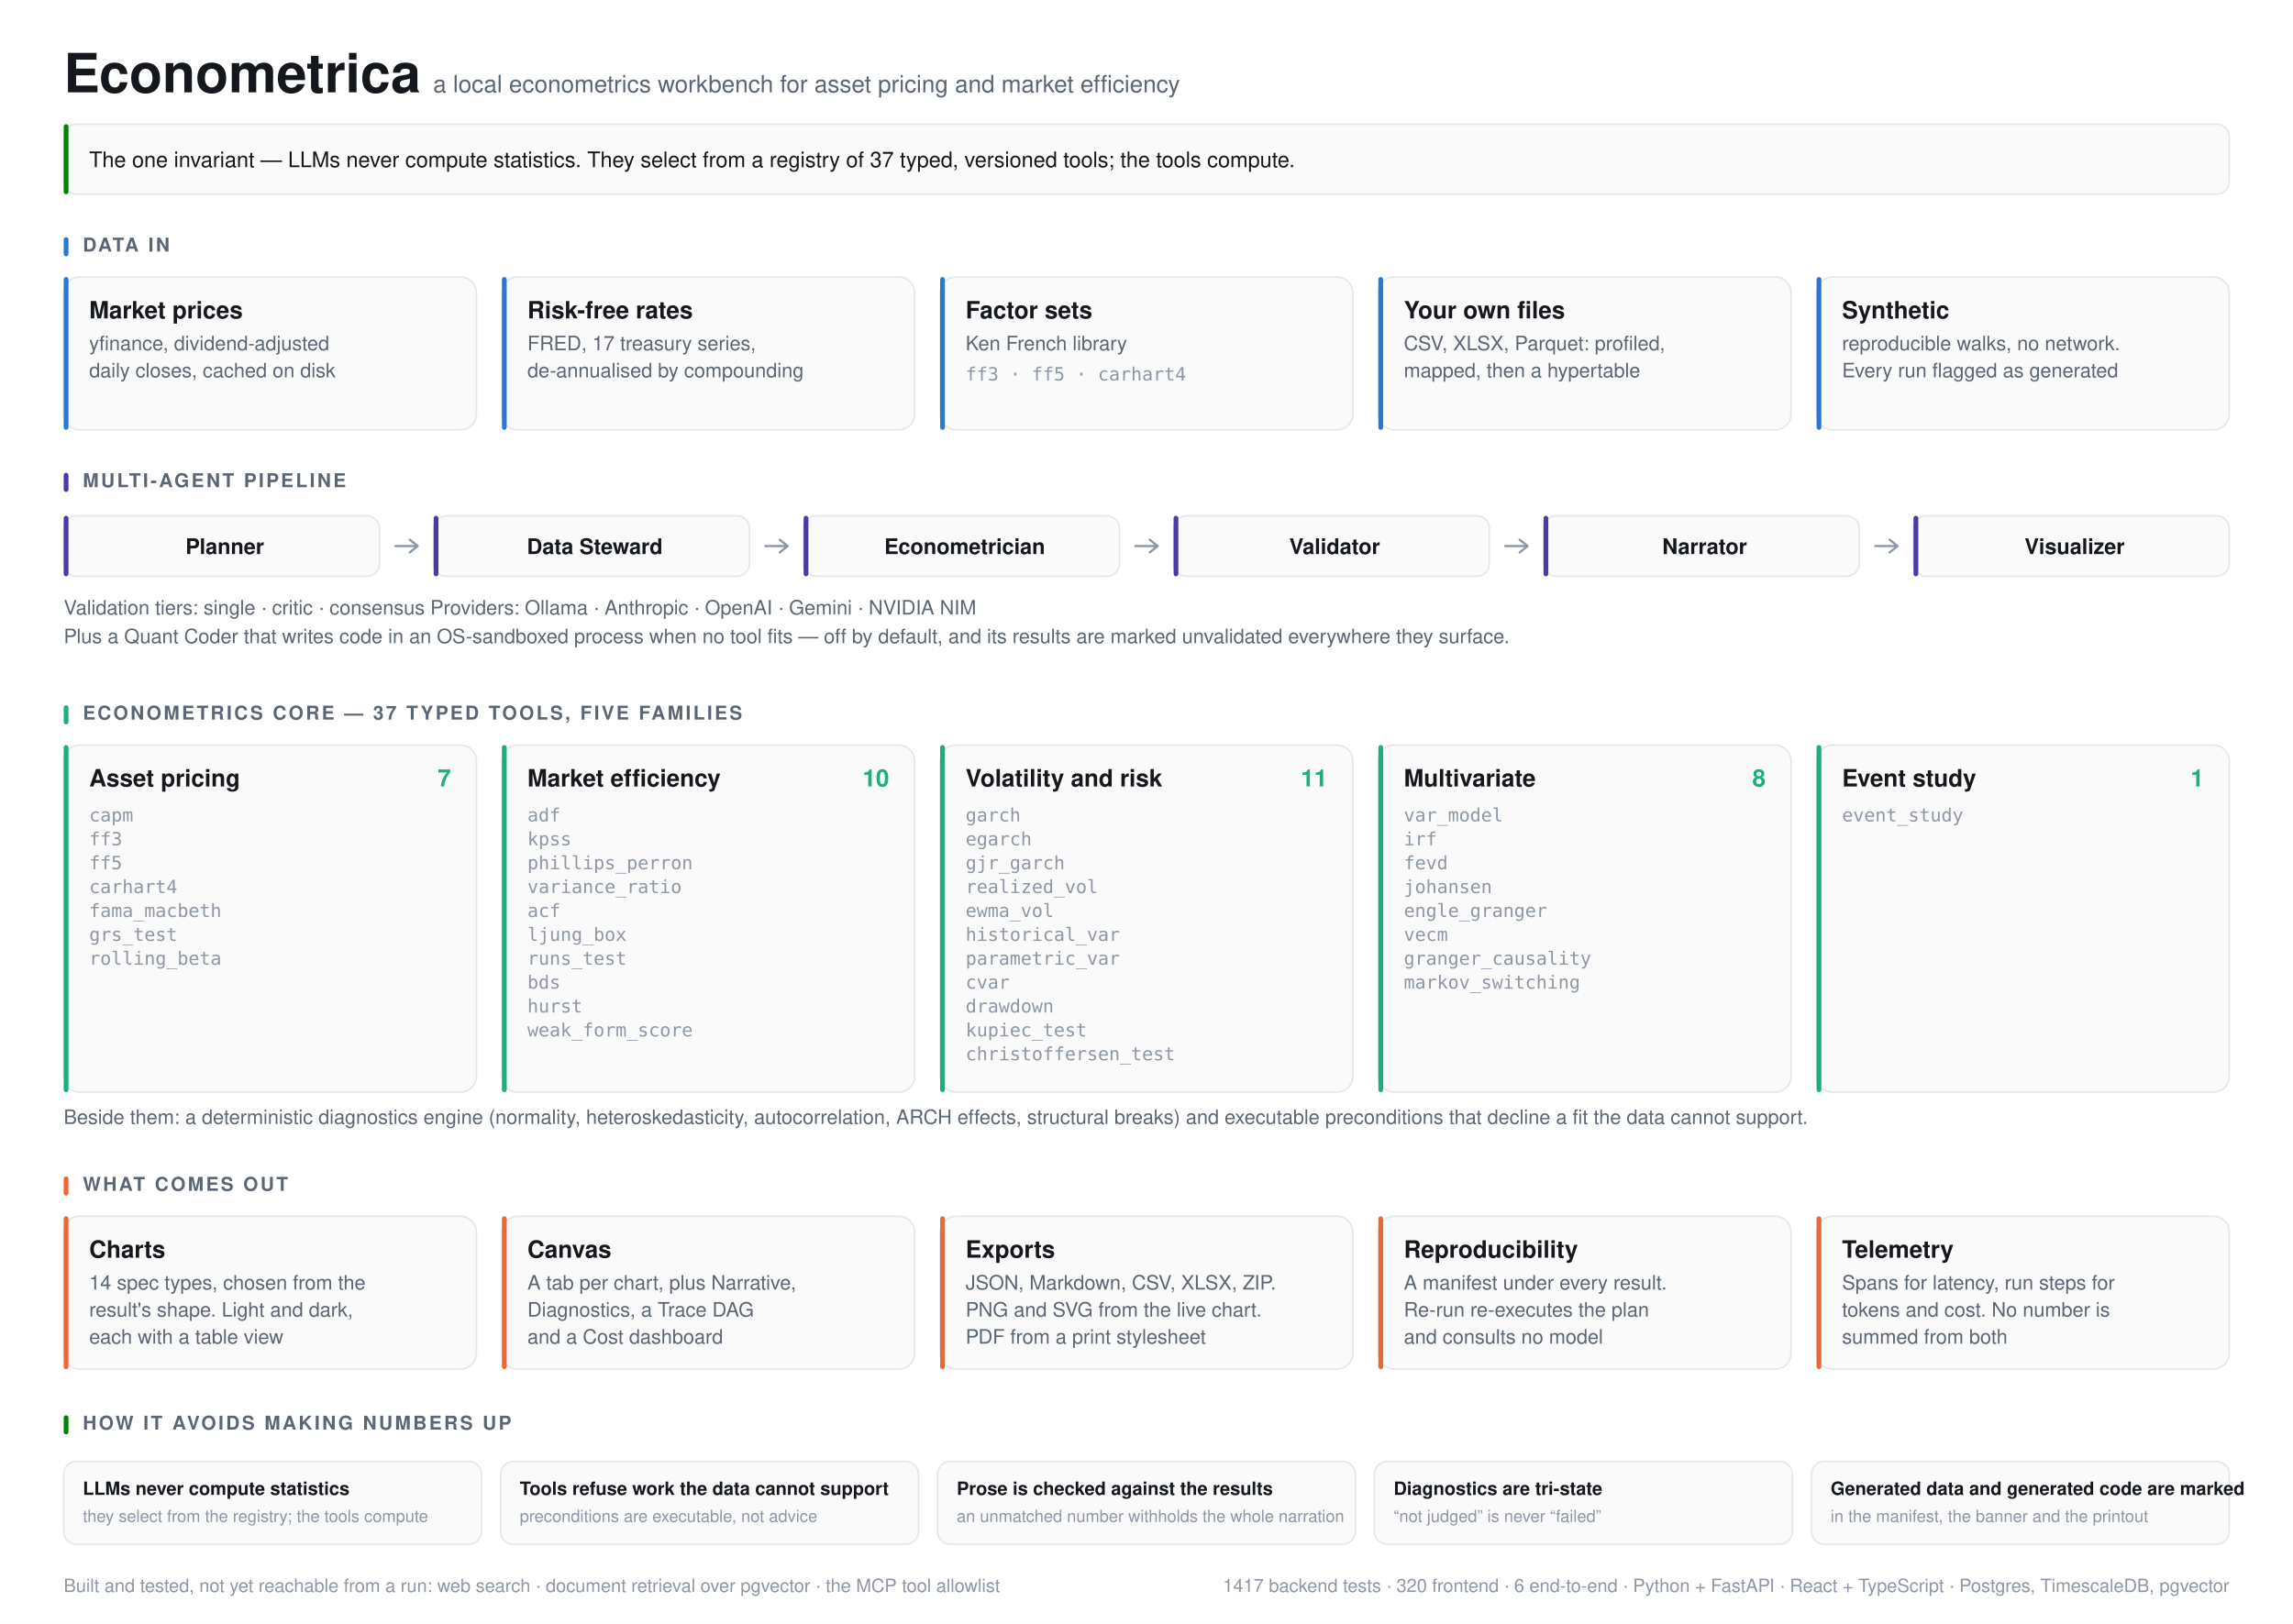
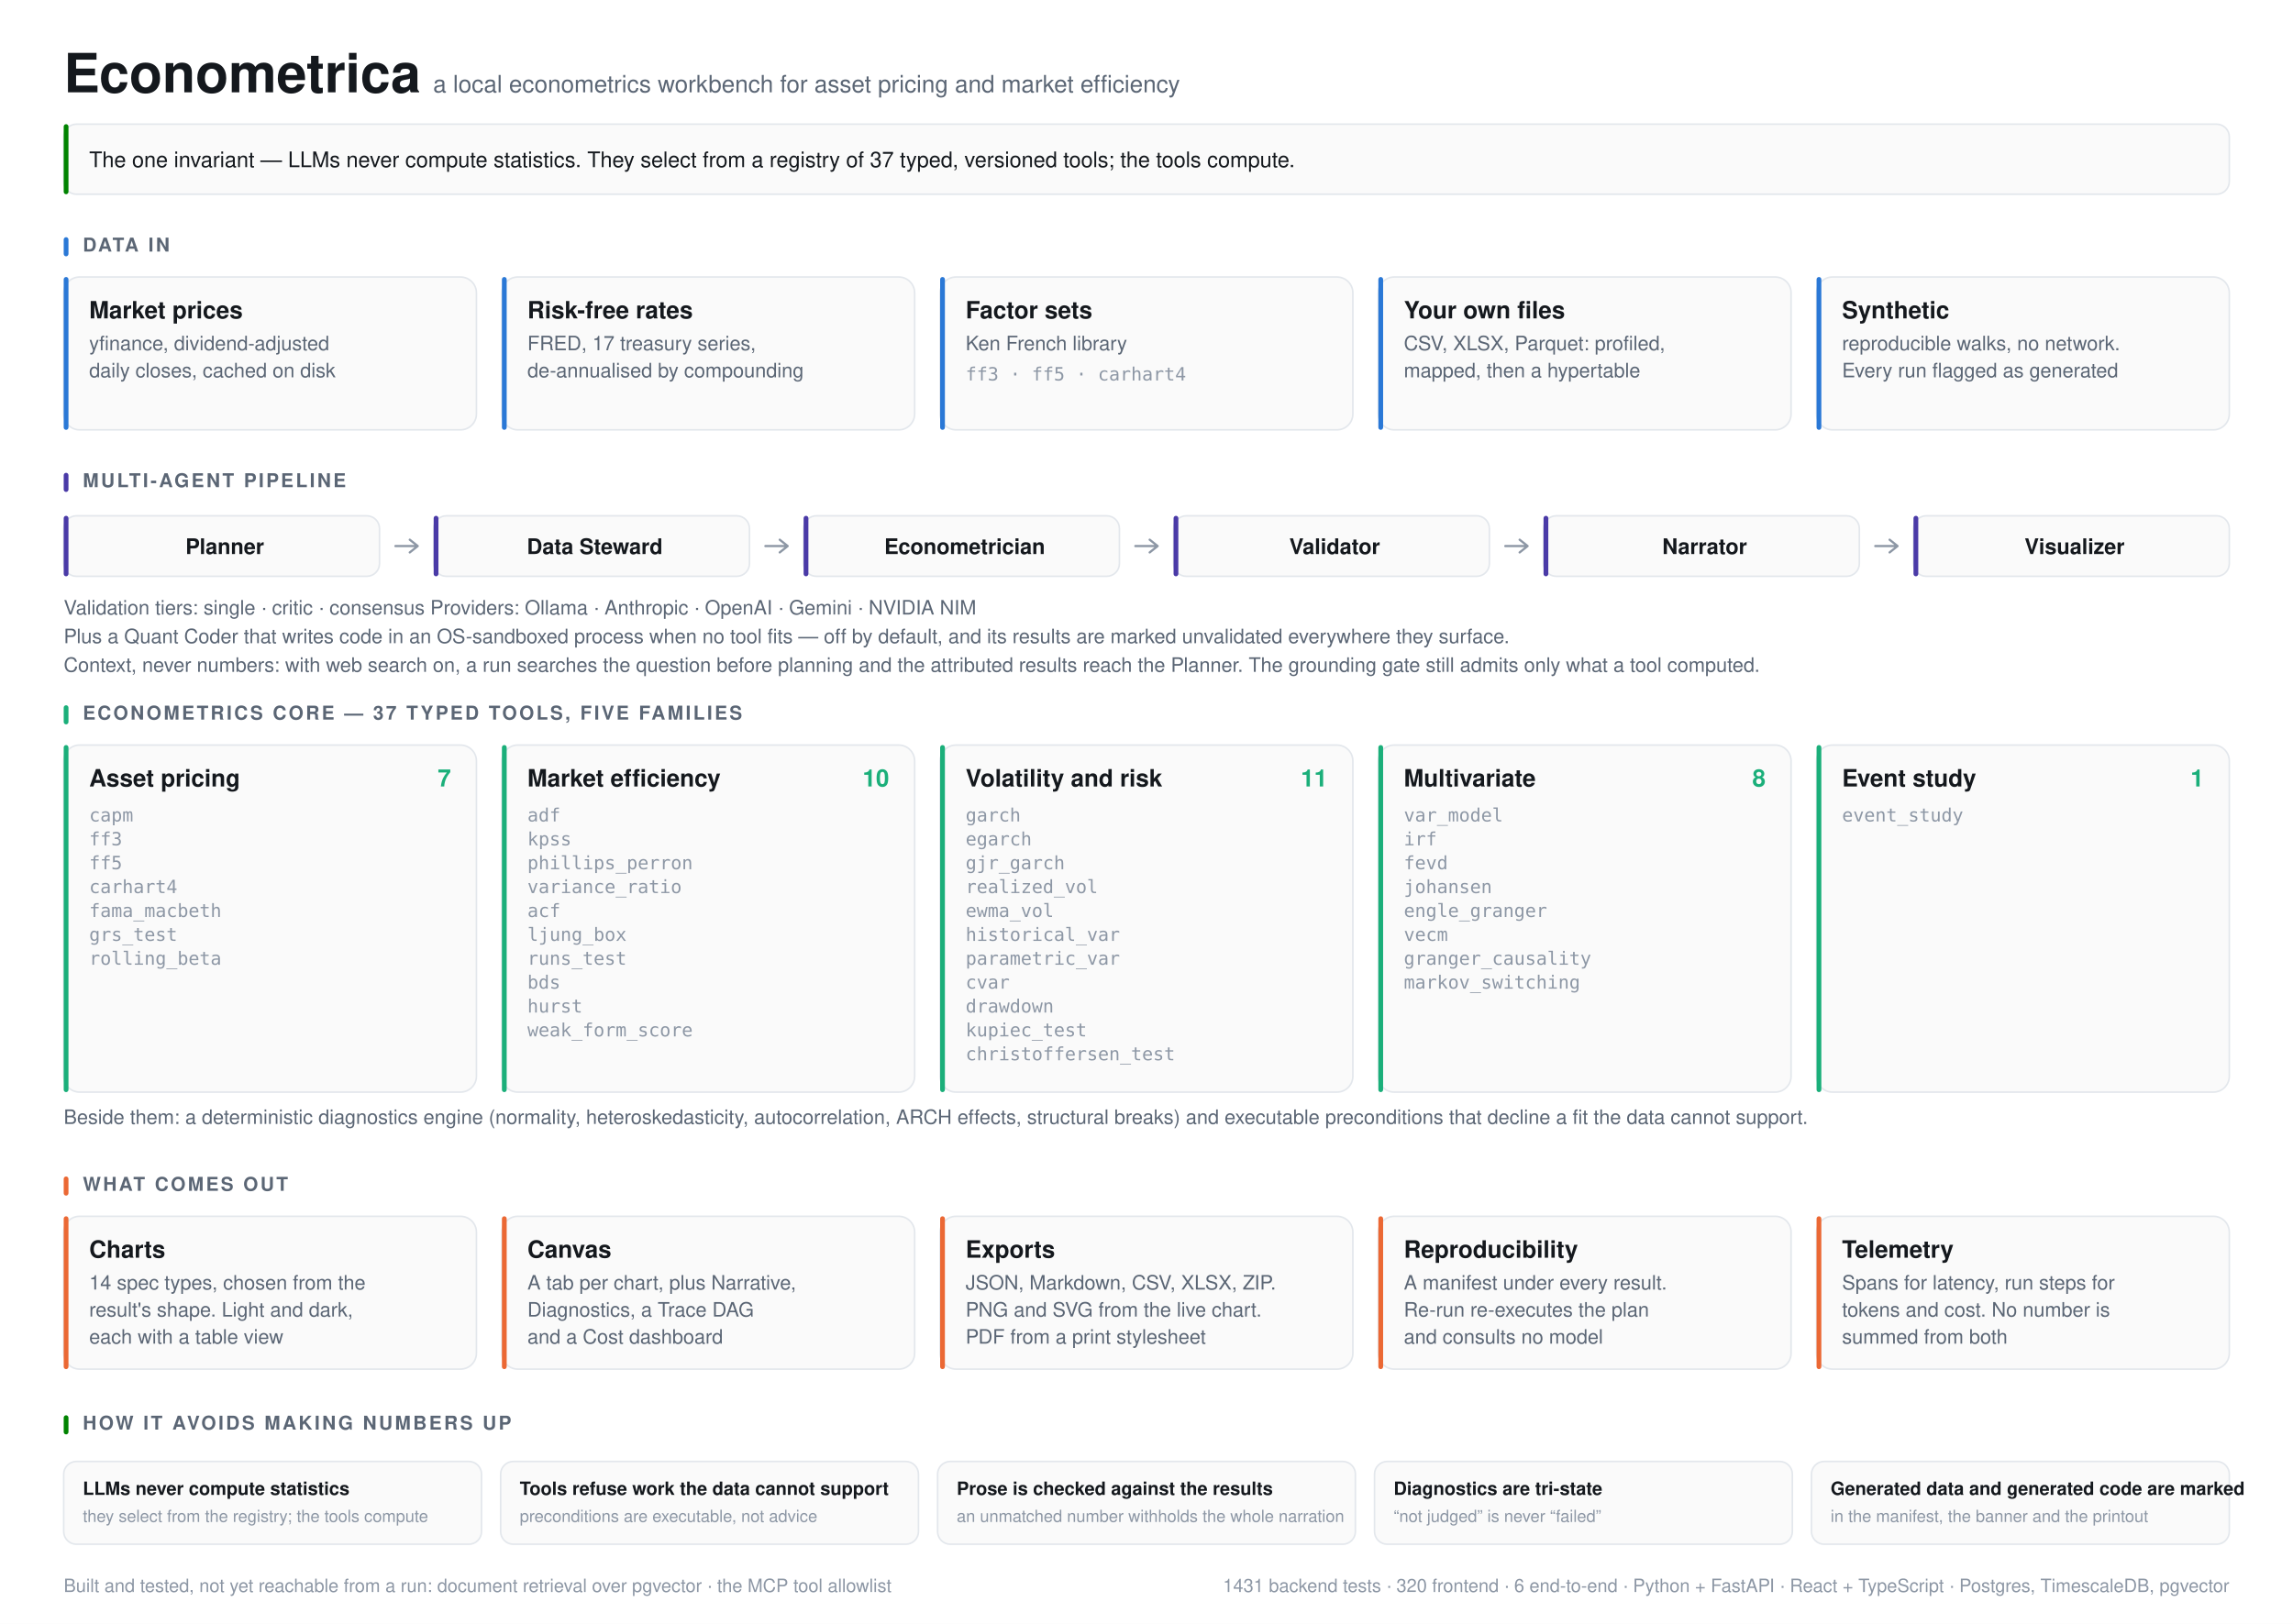
<svg xmlns="http://www.w3.org/2000/svg" viewBox="0 0 1440 1020" width="1440" height="1020" role="img" aria-label="Econometrica capability and feature map">
  <rect x="0" y="0" width="1440" height="1020" rx="0" fill="#ffffff" stroke="none" />
  <text x="40" y="58" fill="#14181d" font-family="ui-sans-serif,-apple-system,Segoe UI,Helvetica,Arial,sans-serif" font-size="34" font-weight="700" text-anchor="start" letter-spacing="0">Econometrica</text>
  <text x="272" y="58" fill="#5b6675" font-family="ui-sans-serif,-apple-system,Segoe UI,Helvetica,Arial,sans-serif" font-size="15" font-weight="400" text-anchor="start" letter-spacing="0">a local econometrics workbench for asset pricing and market efficiency</text>
  <rect x="40" y="78" width="1360" height="44" rx="8" fill="#fafafa" stroke="#e3e7ec" />
  <rect x="40" y="78" width="3" height="44" rx="1.5" fill="#008300" stroke="none" />
  <text x="56" y="105" fill="#14181d" font-family="ui-sans-serif,-apple-system,Segoe UI,Helvetica,Arial,sans-serif" font-size="13.5" font-weight="400" text-anchor="start" letter-spacing="0">The one invariant — LLMs never compute statistics. They select from a registry of 37 typed, versioned tools; the tools compute.</text>
  <rect x="40" y="149" width="3" height="12" rx="1.5" fill="#2a78d6" stroke="none" />
  <text x="52" y="158" fill="#5b6675" font-family="ui-sans-serif,-apple-system,Segoe UI,Helvetica,Arial,sans-serif" font-size="12" font-weight="700" text-anchor="start" letter-spacing="1.4">DATA IN</text>
  <rect x="40.0" y="174" width="259.2" height="96" rx="10" fill="#fafafa" stroke="#e3e7ec" />
  <rect x="40.0" y="174" width="3" height="96" rx="1.5" fill="#2a78d6" stroke="none" />
  <text x="56.0" y="200" fill="#14181d" font-family="ui-sans-serif,-apple-system,Segoe UI,Helvetica,Arial,sans-serif" font-size="15" font-weight="600" text-anchor="start" letter-spacing="0">Market prices</text>
  <text x="56.0" y="220" fill="#5b6675" font-family="ui-sans-serif,-apple-system,Segoe UI,Helvetica,Arial,sans-serif" font-size="12.5" font-weight="400" text-anchor="start" letter-spacing="0">yfinance, dividend-adjusted</text>
  <text x="56.0" y="237" fill="#5b6675" font-family="ui-sans-serif,-apple-system,Segoe UI,Helvetica,Arial,sans-serif" font-size="12.5" font-weight="400" text-anchor="start" letter-spacing="0">daily closes, cached on disk</text>
  <rect x="315.2" y="174" width="259.2" height="96" rx="10" fill="#fafafa" stroke="#e3e7ec" />
  <rect x="315.2" y="174" width="3" height="96" rx="1.5" fill="#2a78d6" stroke="none" />
  <text x="331.2" y="200" fill="#14181d" font-family="ui-sans-serif,-apple-system,Segoe UI,Helvetica,Arial,sans-serif" font-size="15" font-weight="600" text-anchor="start" letter-spacing="0">Risk-free rates</text>
  <text x="331.2" y="220" fill="#5b6675" font-family="ui-sans-serif,-apple-system,Segoe UI,Helvetica,Arial,sans-serif" font-size="12.5" font-weight="400" text-anchor="start" letter-spacing="0">FRED, 17 treasury series,</text>
  <text x="331.2" y="237" fill="#5b6675" font-family="ui-sans-serif,-apple-system,Segoe UI,Helvetica,Arial,sans-serif" font-size="12.5" font-weight="400" text-anchor="start" letter-spacing="0">de-annualised by compounding</text>
  <rect x="590.4" y="174" width="259.2" height="96" rx="10" fill="#fafafa" stroke="#e3e7ec" />
  <rect x="590.4" y="174" width="3" height="96" rx="1.5" fill="#2a78d6" stroke="none" />
  <text x="606.4" y="200" fill="#14181d" font-family="ui-sans-serif,-apple-system,Segoe UI,Helvetica,Arial,sans-serif" font-size="15" font-weight="600" text-anchor="start" letter-spacing="0">Factor sets</text>
  <text x="606.4" y="220" fill="#5b6675" font-family="ui-sans-serif,-apple-system,Segoe UI,Helvetica,Arial,sans-serif" font-size="12.5" font-weight="400" text-anchor="start" letter-spacing="0">Ken French library</text>
  <text x="606.4" y="239" fill="#8d97a5" font-family="ui-monospace,SFMono-Regular,Menlo,Consolas,monospace" font-size="11.5" font-weight="400" text-anchor="start" letter-spacing="0">ff3 · ff5 · carhart4</text>
  <rect x="865.6" y="174" width="259.2" height="96" rx="10" fill="#fafafa" stroke="#e3e7ec" />
  <rect x="865.6" y="174" width="3" height="96" rx="1.5" fill="#2a78d6" stroke="none" />
  <text x="881.6" y="200" fill="#14181d" font-family="ui-sans-serif,-apple-system,Segoe UI,Helvetica,Arial,sans-serif" font-size="15" font-weight="600" text-anchor="start" letter-spacing="0">Your own files</text>
  <text x="881.6" y="220" fill="#5b6675" font-family="ui-sans-serif,-apple-system,Segoe UI,Helvetica,Arial,sans-serif" font-size="12.5" font-weight="400" text-anchor="start" letter-spacing="0">CSV, XLSX, Parquet: profiled,</text>
  <text x="881.6" y="237" fill="#5b6675" font-family="ui-sans-serif,-apple-system,Segoe UI,Helvetica,Arial,sans-serif" font-size="12.5" font-weight="400" text-anchor="start" letter-spacing="0">mapped, then a hypertable</text>
  <rect x="1140.8" y="174" width="259.2" height="96" rx="10" fill="#fafafa" stroke="#e3e7ec" />
  <rect x="1140.8" y="174" width="3" height="96" rx="1.5" fill="#2a78d6" stroke="none" />
  <text x="1156.8" y="200" fill="#14181d" font-family="ui-sans-serif,-apple-system,Segoe UI,Helvetica,Arial,sans-serif" font-size="15" font-weight="600" text-anchor="start" letter-spacing="0">Synthetic</text>
  <text x="1156.8" y="220" fill="#5b6675" font-family="ui-sans-serif,-apple-system,Segoe UI,Helvetica,Arial,sans-serif" font-size="12.5" font-weight="400" text-anchor="start" letter-spacing="0">reproducible walks, no network.</text>
  <text x="1156.8" y="237" fill="#5b6675" font-family="ui-sans-serif,-apple-system,Segoe UI,Helvetica,Arial,sans-serif" font-size="12.5" font-weight="400" text-anchor="start" letter-spacing="0">Every run flagged as generated</text>
  <rect x="40" y="297" width="3" height="12" rx="1.5" fill="#4a3aa7" stroke="none" />
  <text x="52" y="306" fill="#5b6675" font-family="ui-sans-serif,-apple-system,Segoe UI,Helvetica,Arial,sans-serif" font-size="12" font-weight="700" text-anchor="start" letter-spacing="1.4">MULTI-AGENT PIPELINE</text>
  <rect x="40.0" y="324" width="198.333" height="38" rx="8" fill="#fafafa" stroke="#e3e7ec" />
  <rect x="40.0" y="324" width="3" height="38" rx="1.5" fill="#4a3aa7" stroke="none" />
  <text x="141.167" y="348" fill="#14181d" font-family="ui-sans-serif,-apple-system,Segoe UI,Helvetica,Arial,sans-serif" font-size="13.5" font-weight="600" text-anchor="middle" letter-spacing="0">Planner</text>
  <path d="M248.333 343.0 h14 m-5 -4 l5 4 l-5 4" fill="none" stroke="#8d97a5" stroke-width="1.4" stroke-linecap="round" stroke-linejoin="round" />
  <rect x="272.333" y="324" width="198.333" height="38" rx="8" fill="#fafafa" stroke="#e3e7ec" />
  <rect x="272.333" y="324" width="3" height="38" rx="1.5" fill="#4a3aa7" stroke="none" />
  <text x="373.5" y="348" fill="#14181d" font-family="ui-sans-serif,-apple-system,Segoe UI,Helvetica,Arial,sans-serif" font-size="13.5" font-weight="600" text-anchor="middle" letter-spacing="0">Data Steward</text>
  <path d="M480.667 343.0 h14 m-5 -4 l5 4 l-5 4" fill="none" stroke="#8d97a5" stroke-width="1.4" stroke-linecap="round" stroke-linejoin="round" />
  <rect x="504.667" y="324" width="198.333" height="38" rx="8" fill="#fafafa" stroke="#e3e7ec" />
  <rect x="504.667" y="324" width="3" height="38" rx="1.5" fill="#4a3aa7" stroke="none" />
  <text x="605.833" y="348" fill="#14181d" font-family="ui-sans-serif,-apple-system,Segoe UI,Helvetica,Arial,sans-serif" font-size="13.5" font-weight="600" text-anchor="middle" letter-spacing="0">Econometrician</text>
  <path d="M713.0 343.0 h14 m-5 -4 l5 4 l-5 4" fill="none" stroke="#8d97a5" stroke-width="1.4" stroke-linecap="round" stroke-linejoin="round" />
  <rect x="737.0" y="324" width="198.333" height="38" rx="8" fill="#fafafa" stroke="#e3e7ec" />
  <rect x="737.0" y="324" width="3" height="38" rx="1.5" fill="#4a3aa7" stroke="none" />
  <text x="838.167" y="348" fill="#14181d" font-family="ui-sans-serif,-apple-system,Segoe UI,Helvetica,Arial,sans-serif" font-size="13.5" font-weight="600" text-anchor="middle" letter-spacing="0">Validator</text>
  <path d="M945.333 343.0 h14 m-5 -4 l5 4 l-5 4" fill="none" stroke="#8d97a5" stroke-width="1.4" stroke-linecap="round" stroke-linejoin="round" />
  <rect x="969.333" y="324" width="198.333" height="38" rx="8" fill="#fafafa" stroke="#e3e7ec" />
  <rect x="969.333" y="324" width="3" height="38" rx="1.5" fill="#4a3aa7" stroke="none" />
  <text x="1070.5" y="348" fill="#14181d" font-family="ui-sans-serif,-apple-system,Segoe UI,Helvetica,Arial,sans-serif" font-size="13.5" font-weight="600" text-anchor="middle" letter-spacing="0">Narrator</text>
  <path d="M1177.667 343.0 h14 m-5 -4 l5 4 l-5 4" fill="none" stroke="#8d97a5" stroke-width="1.4" stroke-linecap="round" stroke-linejoin="round" />
  <rect x="1201.667" y="324" width="198.333" height="38" rx="8" fill="#fafafa" stroke="#e3e7ec" />
  <rect x="1201.667" y="324" width="3" height="38" rx="1.5" fill="#4a3aa7" stroke="none" />
  <text x="1302.833" y="348" fill="#14181d" font-family="ui-sans-serif,-apple-system,Segoe UI,Helvetica,Arial,sans-serif" font-size="13.5" font-weight="600" text-anchor="middle" letter-spacing="0">Visualizer</text>
  <text x="40" y="386" fill="#5b6675" font-family="ui-sans-serif,-apple-system,Segoe UI,Helvetica,Arial,sans-serif" font-size="12.5" font-weight="400" text-anchor="start" letter-spacing="0">Validation tiers: single · critic · consensus      Providers: Ollama · Anthropic · OpenAI · Gemini · NVIDIA NIM</text>
  <text x="40" y="404" fill="#5b6675" font-family="ui-sans-serif,-apple-system,Segoe UI,Helvetica,Arial,sans-serif" font-size="12.5" font-weight="400" text-anchor="start" letter-spacing="0">Plus a Quant Coder that writes code in an OS-sandboxed process when no tool fits — off by default, and its results are marked unvalidated everywhere they surface.</text>
+   <text x="40" y="422" fill="#5b6675" font-family="ui-sans-serif,-apple-system,Segoe UI,Helvetica,Arial,sans-serif" font-size="12.5" font-weight="400" text-anchor="start" letter-spacing="0">Context, never numbers: with web search on, a run searches the question before planning and the attributed results reach the Planner. The grounding gate still admits only what a tool computed.</text>
  <rect x="40" y="443" width="3" height="12" rx="1.5" fill="#1baf7a" stroke="none" />
  <text x="52" y="452" fill="#5b6675" font-family="ui-sans-serif,-apple-system,Segoe UI,Helvetica,Arial,sans-serif" font-size="12" font-weight="700" text-anchor="start" letter-spacing="1.4">ECONOMETRICS CORE — 37 TYPED TOOLS, FIVE FAMILIES</text>
  <rect x="40.0" y="468" width="259.2" height="218" rx="10" fill="#fafafa" stroke="#e3e7ec" />
  <rect x="40.0" y="468" width="3" height="218" rx="1.5" fill="#1baf7a" stroke="none" />
  <text x="56.0" y="494" fill="#14181d" font-family="ui-sans-serif,-apple-system,Segoe UI,Helvetica,Arial,sans-serif" font-size="15" font-weight="600" text-anchor="start" letter-spacing="0">Asset pricing</text>
  <text x="283.2" y="494" fill="#1baf7a" font-family="ui-sans-serif,-apple-system,Segoe UI,Helvetica,Arial,sans-serif" font-size="15" font-weight="700" text-anchor="end" letter-spacing="0">7</text>
  <text x="56.0" y="516" fill="#8d97a5" font-family="ui-monospace,SFMono-Regular,Menlo,Consolas,monospace" font-size="11.5" font-weight="400" text-anchor="start" letter-spacing="0">capm</text>
  <text x="56.0" y="531" fill="#8d97a5" font-family="ui-monospace,SFMono-Regular,Menlo,Consolas,monospace" font-size="11.5" font-weight="400" text-anchor="start" letter-spacing="0">ff3</text>
  <text x="56.0" y="546" fill="#8d97a5" font-family="ui-monospace,SFMono-Regular,Menlo,Consolas,monospace" font-size="11.5" font-weight="400" text-anchor="start" letter-spacing="0">ff5</text>
  <text x="56.0" y="561" fill="#8d97a5" font-family="ui-monospace,SFMono-Regular,Menlo,Consolas,monospace" font-size="11.5" font-weight="400" text-anchor="start" letter-spacing="0">carhart4</text>
  <text x="56.0" y="576" fill="#8d97a5" font-family="ui-monospace,SFMono-Regular,Menlo,Consolas,monospace" font-size="11.5" font-weight="400" text-anchor="start" letter-spacing="0">fama_macbeth</text>
  <text x="56.0" y="591" fill="#8d97a5" font-family="ui-monospace,SFMono-Regular,Menlo,Consolas,monospace" font-size="11.5" font-weight="400" text-anchor="start" letter-spacing="0">grs_test</text>
  <text x="56.0" y="606" fill="#8d97a5" font-family="ui-monospace,SFMono-Regular,Menlo,Consolas,monospace" font-size="11.5" font-weight="400" text-anchor="start" letter-spacing="0">rolling_beta</text>
  <rect x="315.2" y="468" width="259.2" height="218" rx="10" fill="#fafafa" stroke="#e3e7ec" />
  <rect x="315.2" y="468" width="3" height="218" rx="1.5" fill="#1baf7a" stroke="none" />
  <text x="331.2" y="494" fill="#14181d" font-family="ui-sans-serif,-apple-system,Segoe UI,Helvetica,Arial,sans-serif" font-size="15" font-weight="600" text-anchor="start" letter-spacing="0">Market efficiency</text>
  <text x="558.4" y="494" fill="#1baf7a" font-family="ui-sans-serif,-apple-system,Segoe UI,Helvetica,Arial,sans-serif" font-size="15" font-weight="700" text-anchor="end" letter-spacing="0">10</text>
  <text x="331.2" y="516" fill="#8d97a5" font-family="ui-monospace,SFMono-Regular,Menlo,Consolas,monospace" font-size="11.5" font-weight="400" text-anchor="start" letter-spacing="0">adf</text>
  <text x="331.2" y="531" fill="#8d97a5" font-family="ui-monospace,SFMono-Regular,Menlo,Consolas,monospace" font-size="11.5" font-weight="400" text-anchor="start" letter-spacing="0">kpss</text>
  <text x="331.2" y="546" fill="#8d97a5" font-family="ui-monospace,SFMono-Regular,Menlo,Consolas,monospace" font-size="11.5" font-weight="400" text-anchor="start" letter-spacing="0">phillips_perron</text>
  <text x="331.2" y="561" fill="#8d97a5" font-family="ui-monospace,SFMono-Regular,Menlo,Consolas,monospace" font-size="11.5" font-weight="400" text-anchor="start" letter-spacing="0">variance_ratio</text>
  <text x="331.2" y="576" fill="#8d97a5" font-family="ui-monospace,SFMono-Regular,Menlo,Consolas,monospace" font-size="11.5" font-weight="400" text-anchor="start" letter-spacing="0">acf</text>
  <text x="331.2" y="591" fill="#8d97a5" font-family="ui-monospace,SFMono-Regular,Menlo,Consolas,monospace" font-size="11.5" font-weight="400" text-anchor="start" letter-spacing="0">ljung_box</text>
  <text x="331.2" y="606" fill="#8d97a5" font-family="ui-monospace,SFMono-Regular,Menlo,Consolas,monospace" font-size="11.5" font-weight="400" text-anchor="start" letter-spacing="0">runs_test</text>
  <text x="331.2" y="621" fill="#8d97a5" font-family="ui-monospace,SFMono-Regular,Menlo,Consolas,monospace" font-size="11.5" font-weight="400" text-anchor="start" letter-spacing="0">bds</text>
  <text x="331.2" y="636" fill="#8d97a5" font-family="ui-monospace,SFMono-Regular,Menlo,Consolas,monospace" font-size="11.5" font-weight="400" text-anchor="start" letter-spacing="0">hurst</text>
  <text x="331.2" y="651" fill="#8d97a5" font-family="ui-monospace,SFMono-Regular,Menlo,Consolas,monospace" font-size="11.5" font-weight="400" text-anchor="start" letter-spacing="0">weak_form_score</text>
  <rect x="590.4" y="468" width="259.2" height="218" rx="10" fill="#fafafa" stroke="#e3e7ec" />
  <rect x="590.4" y="468" width="3" height="218" rx="1.5" fill="#1baf7a" stroke="none" />
  <text x="606.4" y="494" fill="#14181d" font-family="ui-sans-serif,-apple-system,Segoe UI,Helvetica,Arial,sans-serif" font-size="15" font-weight="600" text-anchor="start" letter-spacing="0">Volatility and risk</text>
  <text x="833.6" y="494" fill="#1baf7a" font-family="ui-sans-serif,-apple-system,Segoe UI,Helvetica,Arial,sans-serif" font-size="15" font-weight="700" text-anchor="end" letter-spacing="0">11</text>
  <text x="606.4" y="516" fill="#8d97a5" font-family="ui-monospace,SFMono-Regular,Menlo,Consolas,monospace" font-size="11.5" font-weight="400" text-anchor="start" letter-spacing="0">garch</text>
  <text x="606.4" y="531" fill="#8d97a5" font-family="ui-monospace,SFMono-Regular,Menlo,Consolas,monospace" font-size="11.5" font-weight="400" text-anchor="start" letter-spacing="0">egarch</text>
  <text x="606.4" y="546" fill="#8d97a5" font-family="ui-monospace,SFMono-Regular,Menlo,Consolas,monospace" font-size="11.5" font-weight="400" text-anchor="start" letter-spacing="0">gjr_garch</text>
  <text x="606.4" y="561" fill="#8d97a5" font-family="ui-monospace,SFMono-Regular,Menlo,Consolas,monospace" font-size="11.5" font-weight="400" text-anchor="start" letter-spacing="0">realized_vol</text>
  <text x="606.4" y="576" fill="#8d97a5" font-family="ui-monospace,SFMono-Regular,Menlo,Consolas,monospace" font-size="11.5" font-weight="400" text-anchor="start" letter-spacing="0">ewma_vol</text>
  <text x="606.4" y="591" fill="#8d97a5" font-family="ui-monospace,SFMono-Regular,Menlo,Consolas,monospace" font-size="11.5" font-weight="400" text-anchor="start" letter-spacing="0">historical_var</text>
  <text x="606.4" y="606" fill="#8d97a5" font-family="ui-monospace,SFMono-Regular,Menlo,Consolas,monospace" font-size="11.5" font-weight="400" text-anchor="start" letter-spacing="0">parametric_var</text>
  <text x="606.4" y="621" fill="#8d97a5" font-family="ui-monospace,SFMono-Regular,Menlo,Consolas,monospace" font-size="11.5" font-weight="400" text-anchor="start" letter-spacing="0">cvar</text>
  <text x="606.4" y="636" fill="#8d97a5" font-family="ui-monospace,SFMono-Regular,Menlo,Consolas,monospace" font-size="11.5" font-weight="400" text-anchor="start" letter-spacing="0">drawdown</text>
  <text x="606.4" y="651" fill="#8d97a5" font-family="ui-monospace,SFMono-Regular,Menlo,Consolas,monospace" font-size="11.5" font-weight="400" text-anchor="start" letter-spacing="0">kupiec_test</text>
  <text x="606.4" y="666" fill="#8d97a5" font-family="ui-monospace,SFMono-Regular,Menlo,Consolas,monospace" font-size="11.5" font-weight="400" text-anchor="start" letter-spacing="0">christoffersen_test</text>
  <rect x="865.6" y="468" width="259.2" height="218" rx="10" fill="#fafafa" stroke="#e3e7ec" />
  <rect x="865.6" y="468" width="3" height="218" rx="1.5" fill="#1baf7a" stroke="none" />
  <text x="881.6" y="494" fill="#14181d" font-family="ui-sans-serif,-apple-system,Segoe UI,Helvetica,Arial,sans-serif" font-size="15" font-weight="600" text-anchor="start" letter-spacing="0">Multivariate</text>
  <text x="1108.8" y="494" fill="#1baf7a" font-family="ui-sans-serif,-apple-system,Segoe UI,Helvetica,Arial,sans-serif" font-size="15" font-weight="700" text-anchor="end" letter-spacing="0">8</text>
  <text x="881.6" y="516" fill="#8d97a5" font-family="ui-monospace,SFMono-Regular,Menlo,Consolas,monospace" font-size="11.5" font-weight="400" text-anchor="start" letter-spacing="0">var_model</text>
  <text x="881.6" y="531" fill="#8d97a5" font-family="ui-monospace,SFMono-Regular,Menlo,Consolas,monospace" font-size="11.5" font-weight="400" text-anchor="start" letter-spacing="0">irf</text>
  <text x="881.6" y="546" fill="#8d97a5" font-family="ui-monospace,SFMono-Regular,Menlo,Consolas,monospace" font-size="11.5" font-weight="400" text-anchor="start" letter-spacing="0">fevd</text>
  <text x="881.6" y="561" fill="#8d97a5" font-family="ui-monospace,SFMono-Regular,Menlo,Consolas,monospace" font-size="11.5" font-weight="400" text-anchor="start" letter-spacing="0">johansen</text>
  <text x="881.6" y="576" fill="#8d97a5" font-family="ui-monospace,SFMono-Regular,Menlo,Consolas,monospace" font-size="11.5" font-weight="400" text-anchor="start" letter-spacing="0">engle_granger</text>
  <text x="881.6" y="591" fill="#8d97a5" font-family="ui-monospace,SFMono-Regular,Menlo,Consolas,monospace" font-size="11.5" font-weight="400" text-anchor="start" letter-spacing="0">vecm</text>
  <text x="881.6" y="606" fill="#8d97a5" font-family="ui-monospace,SFMono-Regular,Menlo,Consolas,monospace" font-size="11.5" font-weight="400" text-anchor="start" letter-spacing="0">granger_causality</text>
  <text x="881.6" y="621" fill="#8d97a5" font-family="ui-monospace,SFMono-Regular,Menlo,Consolas,monospace" font-size="11.5" font-weight="400" text-anchor="start" letter-spacing="0">markov_switching</text>
  <rect x="1140.8" y="468" width="259.2" height="218" rx="10" fill="#fafafa" stroke="#e3e7ec" />
  <rect x="1140.8" y="468" width="3" height="218" rx="1.5" fill="#1baf7a" stroke="none" />
  <text x="1156.8" y="494" fill="#14181d" font-family="ui-sans-serif,-apple-system,Segoe UI,Helvetica,Arial,sans-serif" font-size="15" font-weight="600" text-anchor="start" letter-spacing="0">Event study</text>
  <text x="1384.0" y="494" fill="#1baf7a" font-family="ui-sans-serif,-apple-system,Segoe UI,Helvetica,Arial,sans-serif" font-size="15" font-weight="700" text-anchor="end" letter-spacing="0">1</text>
  <text x="1156.8" y="516" fill="#8d97a5" font-family="ui-monospace,SFMono-Regular,Menlo,Consolas,monospace" font-size="11.5" font-weight="400" text-anchor="start" letter-spacing="0">event_study</text>
  <text x="40" y="706" fill="#5b6675" font-family="ui-sans-serif,-apple-system,Segoe UI,Helvetica,Arial,sans-serif" font-size="12.5" font-weight="400" text-anchor="start" letter-spacing="0">Beside them: a deterministic diagnostics engine (normality, heteroskedasticity, autocorrelation, ARCH effects, structural breaks) and executable preconditions that decline a fit the data cannot support.</text>
  <rect x="40" y="739" width="3" height="12" rx="1.5" fill="#eb6834" stroke="none" />
  <text x="52" y="748" fill="#5b6675" font-family="ui-sans-serif,-apple-system,Segoe UI,Helvetica,Arial,sans-serif" font-size="12" font-weight="700" text-anchor="start" letter-spacing="1.4">WHAT COMES OUT</text>
  <rect x="40.0" y="764" width="259.2" height="96" rx="10" fill="#fafafa" stroke="#e3e7ec" />
  <rect x="40.0" y="764" width="3" height="96" rx="1.5" fill="#eb6834" stroke="none" />
  <text x="56.0" y="790" fill="#14181d" font-family="ui-sans-serif,-apple-system,Segoe UI,Helvetica,Arial,sans-serif" font-size="15" font-weight="600" text-anchor="start" letter-spacing="0">Charts</text>
  <text x="56.0" y="810" fill="#5b6675" font-family="ui-sans-serif,-apple-system,Segoe UI,Helvetica,Arial,sans-serif" font-size="12.5" font-weight="400" text-anchor="start" letter-spacing="0">14 spec types, chosen from the</text>
  <text x="56.0" y="827" fill="#5b6675" font-family="ui-sans-serif,-apple-system,Segoe UI,Helvetica,Arial,sans-serif" font-size="12.5" font-weight="400" text-anchor="start" letter-spacing="0">result's shape. Light and dark,</text>
  <text x="56.0" y="844" fill="#5b6675" font-family="ui-sans-serif,-apple-system,Segoe UI,Helvetica,Arial,sans-serif" font-size="12.5" font-weight="400" text-anchor="start" letter-spacing="0">each with a table view</text>
  <rect x="315.2" y="764" width="259.2" height="96" rx="10" fill="#fafafa" stroke="#e3e7ec" />
  <rect x="315.2" y="764" width="3" height="96" rx="1.5" fill="#eb6834" stroke="none" />
  <text x="331.2" y="790" fill="#14181d" font-family="ui-sans-serif,-apple-system,Segoe UI,Helvetica,Arial,sans-serif" font-size="15" font-weight="600" text-anchor="start" letter-spacing="0">Canvas</text>
  <text x="331.2" y="810" fill="#5b6675" font-family="ui-sans-serif,-apple-system,Segoe UI,Helvetica,Arial,sans-serif" font-size="12.5" font-weight="400" text-anchor="start" letter-spacing="0">A tab per chart, plus Narrative,</text>
  <text x="331.2" y="827" fill="#5b6675" font-family="ui-sans-serif,-apple-system,Segoe UI,Helvetica,Arial,sans-serif" font-size="12.5" font-weight="400" text-anchor="start" letter-spacing="0">Diagnostics, a Trace DAG</text>
  <text x="331.2" y="844" fill="#5b6675" font-family="ui-sans-serif,-apple-system,Segoe UI,Helvetica,Arial,sans-serif" font-size="12.5" font-weight="400" text-anchor="start" letter-spacing="0">and a Cost dashboard</text>
  <rect x="590.4" y="764" width="259.2" height="96" rx="10" fill="#fafafa" stroke="#e3e7ec" />
  <rect x="590.4" y="764" width="3" height="96" rx="1.5" fill="#eb6834" stroke="none" />
  <text x="606.4" y="790" fill="#14181d" font-family="ui-sans-serif,-apple-system,Segoe UI,Helvetica,Arial,sans-serif" font-size="15" font-weight="600" text-anchor="start" letter-spacing="0">Exports</text>
  <text x="606.4" y="810" fill="#5b6675" font-family="ui-sans-serif,-apple-system,Segoe UI,Helvetica,Arial,sans-serif" font-size="12.5" font-weight="400" text-anchor="start" letter-spacing="0">JSON, Markdown, CSV, XLSX, ZIP.</text>
  <text x="606.4" y="827" fill="#5b6675" font-family="ui-sans-serif,-apple-system,Segoe UI,Helvetica,Arial,sans-serif" font-size="12.5" font-weight="400" text-anchor="start" letter-spacing="0">PNG and SVG from the live chart.</text>
  <text x="606.4" y="844" fill="#5b6675" font-family="ui-sans-serif,-apple-system,Segoe UI,Helvetica,Arial,sans-serif" font-size="12.5" font-weight="400" text-anchor="start" letter-spacing="0">PDF from a print stylesheet</text>
  <rect x="865.6" y="764" width="259.2" height="96" rx="10" fill="#fafafa" stroke="#e3e7ec" />
  <rect x="865.6" y="764" width="3" height="96" rx="1.5" fill="#eb6834" stroke="none" />
  <text x="881.6" y="790" fill="#14181d" font-family="ui-sans-serif,-apple-system,Segoe UI,Helvetica,Arial,sans-serif" font-size="15" font-weight="600" text-anchor="start" letter-spacing="0">Reproducibility</text>
  <text x="881.6" y="810" fill="#5b6675" font-family="ui-sans-serif,-apple-system,Segoe UI,Helvetica,Arial,sans-serif" font-size="12.5" font-weight="400" text-anchor="start" letter-spacing="0">A manifest under every result.</text>
  <text x="881.6" y="827" fill="#5b6675" font-family="ui-sans-serif,-apple-system,Segoe UI,Helvetica,Arial,sans-serif" font-size="12.5" font-weight="400" text-anchor="start" letter-spacing="0">Re-run re-executes the plan</text>
  <text x="881.6" y="844" fill="#5b6675" font-family="ui-sans-serif,-apple-system,Segoe UI,Helvetica,Arial,sans-serif" font-size="12.5" font-weight="400" text-anchor="start" letter-spacing="0">and consults no model</text>
  <rect x="1140.8" y="764" width="259.2" height="96" rx="10" fill="#fafafa" stroke="#e3e7ec" />
  <rect x="1140.8" y="764" width="3" height="96" rx="1.5" fill="#eb6834" stroke="none" />
  <text x="1156.8" y="790" fill="#14181d" font-family="ui-sans-serif,-apple-system,Segoe UI,Helvetica,Arial,sans-serif" font-size="15" font-weight="600" text-anchor="start" letter-spacing="0">Telemetry</text>
  <text x="1156.8" y="810" fill="#5b6675" font-family="ui-sans-serif,-apple-system,Segoe UI,Helvetica,Arial,sans-serif" font-size="12.5" font-weight="400" text-anchor="start" letter-spacing="0">Spans for latency, run steps for</text>
  <text x="1156.8" y="827" fill="#5b6675" font-family="ui-sans-serif,-apple-system,Segoe UI,Helvetica,Arial,sans-serif" font-size="12.5" font-weight="400" text-anchor="start" letter-spacing="0">tokens and cost. No number is</text>
  <text x="1156.8" y="844" fill="#5b6675" font-family="ui-sans-serif,-apple-system,Segoe UI,Helvetica,Arial,sans-serif" font-size="12.5" font-weight="400" text-anchor="start" letter-spacing="0">summed from both</text>
  <rect x="40" y="889" width="3" height="12" rx="1.5" fill="#008300" stroke="none" />
  <text x="52" y="898" fill="#5b6675" font-family="ui-sans-serif,-apple-system,Segoe UI,Helvetica,Arial,sans-serif" font-size="12" font-weight="700" text-anchor="start" letter-spacing="1.4">HOW IT AVOIDS MAKING NUMBERS UP</text>
  <rect x="40.0" y="918" width="262.4" height="52" rx="8" fill="#fafafa" stroke="#e3e7ec" />
  <text x="52.0" y="939" fill="#14181d" font-family="ui-sans-serif,-apple-system,Segoe UI,Helvetica,Arial,sans-serif" font-size="11.5" font-weight="600" text-anchor="start" letter-spacing="0">LLMs never compute statistics</text>
  <text x="52.0" y="956" fill="#8d97a5" font-family="ui-sans-serif,-apple-system,Segoe UI,Helvetica,Arial,sans-serif" font-size="10.5" font-weight="400" text-anchor="start" letter-spacing="0">they select from the registry; the tools compute</text>
  <rect x="314.4" y="918" width="262.4" height="52" rx="8" fill="#fafafa" stroke="#e3e7ec" />
  <text x="326.4" y="939" fill="#14181d" font-family="ui-sans-serif,-apple-system,Segoe UI,Helvetica,Arial,sans-serif" font-size="11.5" font-weight="600" text-anchor="start" letter-spacing="0">Tools refuse work the data cannot support</text>
  <text x="326.4" y="956" fill="#8d97a5" font-family="ui-sans-serif,-apple-system,Segoe UI,Helvetica,Arial,sans-serif" font-size="10.5" font-weight="400" text-anchor="start" letter-spacing="0">preconditions are executable, not advice</text>
  <rect x="588.8" y="918" width="262.4" height="52" rx="8" fill="#fafafa" stroke="#e3e7ec" />
  <text x="600.8" y="939" fill="#14181d" font-family="ui-sans-serif,-apple-system,Segoe UI,Helvetica,Arial,sans-serif" font-size="11.5" font-weight="600" text-anchor="start" letter-spacing="0">Prose is checked against the results</text>
  <text x="600.8" y="956" fill="#8d97a5" font-family="ui-sans-serif,-apple-system,Segoe UI,Helvetica,Arial,sans-serif" font-size="10.5" font-weight="400" text-anchor="start" letter-spacing="0">an unmatched number withholds the whole narration</text>
  <rect x="863.2" y="918" width="262.4" height="52" rx="8" fill="#fafafa" stroke="#e3e7ec" />
  <text x="875.2" y="939" fill="#14181d" font-family="ui-sans-serif,-apple-system,Segoe UI,Helvetica,Arial,sans-serif" font-size="11.5" font-weight="600" text-anchor="start" letter-spacing="0">Diagnostics are tri-state</text>
  <text x="875.2" y="956" fill="#8d97a5" font-family="ui-sans-serif,-apple-system,Segoe UI,Helvetica,Arial,sans-serif" font-size="10.5" font-weight="400" text-anchor="start" letter-spacing="0">“not judged” is never “failed”</text>
  <rect x="1137.6" y="918" width="262.4" height="52" rx="8" fill="#fafafa" stroke="#e3e7ec" />
  <text x="1149.6" y="939" fill="#14181d" font-family="ui-sans-serif,-apple-system,Segoe UI,Helvetica,Arial,sans-serif" font-size="11.5" font-weight="600" text-anchor="start" letter-spacing="0">Generated data and generated code are marked</text>
  <text x="1149.6" y="956" fill="#8d97a5" font-family="ui-sans-serif,-apple-system,Segoe UI,Helvetica,Arial,sans-serif" font-size="10.5" font-weight="400" text-anchor="start" letter-spacing="0">in the manifest, the banner and the printout</text>
-   <text x="40" y="1000" fill="#8d97a5" font-family="ui-sans-serif,-apple-system,Segoe UI,Helvetica,Arial,sans-serif" font-size="11.5" font-weight="400" text-anchor="start" letter-spacing="0">Built and tested, not yet reachable from a run: web search · document retrieval over pgvector · the MCP tool allowlist</text>
-   <text x="1400" y="1000" fill="#8d97a5" font-family="ui-sans-serif,-apple-system,Segoe UI,Helvetica,Arial,sans-serif" font-size="11.5" font-weight="400" text-anchor="end" letter-spacing="0">1417 backend tests · 320 frontend · 6 end-to-end · Python + FastAPI · React + TypeScript · Postgres, TimescaleDB, pgvector</text>
+   <text x="40" y="1000" fill="#8d97a5" font-family="ui-sans-serif,-apple-system,Segoe UI,Helvetica,Arial,sans-serif" font-size="11.5" font-weight="400" text-anchor="start" letter-spacing="0">Built and tested, not yet reachable from a run: document retrieval over pgvector · the MCP tool allowlist</text>
+   <text x="1400" y="1000" fill="#8d97a5" font-family="ui-sans-serif,-apple-system,Segoe UI,Helvetica,Arial,sans-serif" font-size="11.5" font-weight="400" text-anchor="end" letter-spacing="0">1431 backend tests · 320 frontend · 6 end-to-end · Python + FastAPI · React + TypeScript · Postgres, TimescaleDB, pgvector</text>
</svg>
